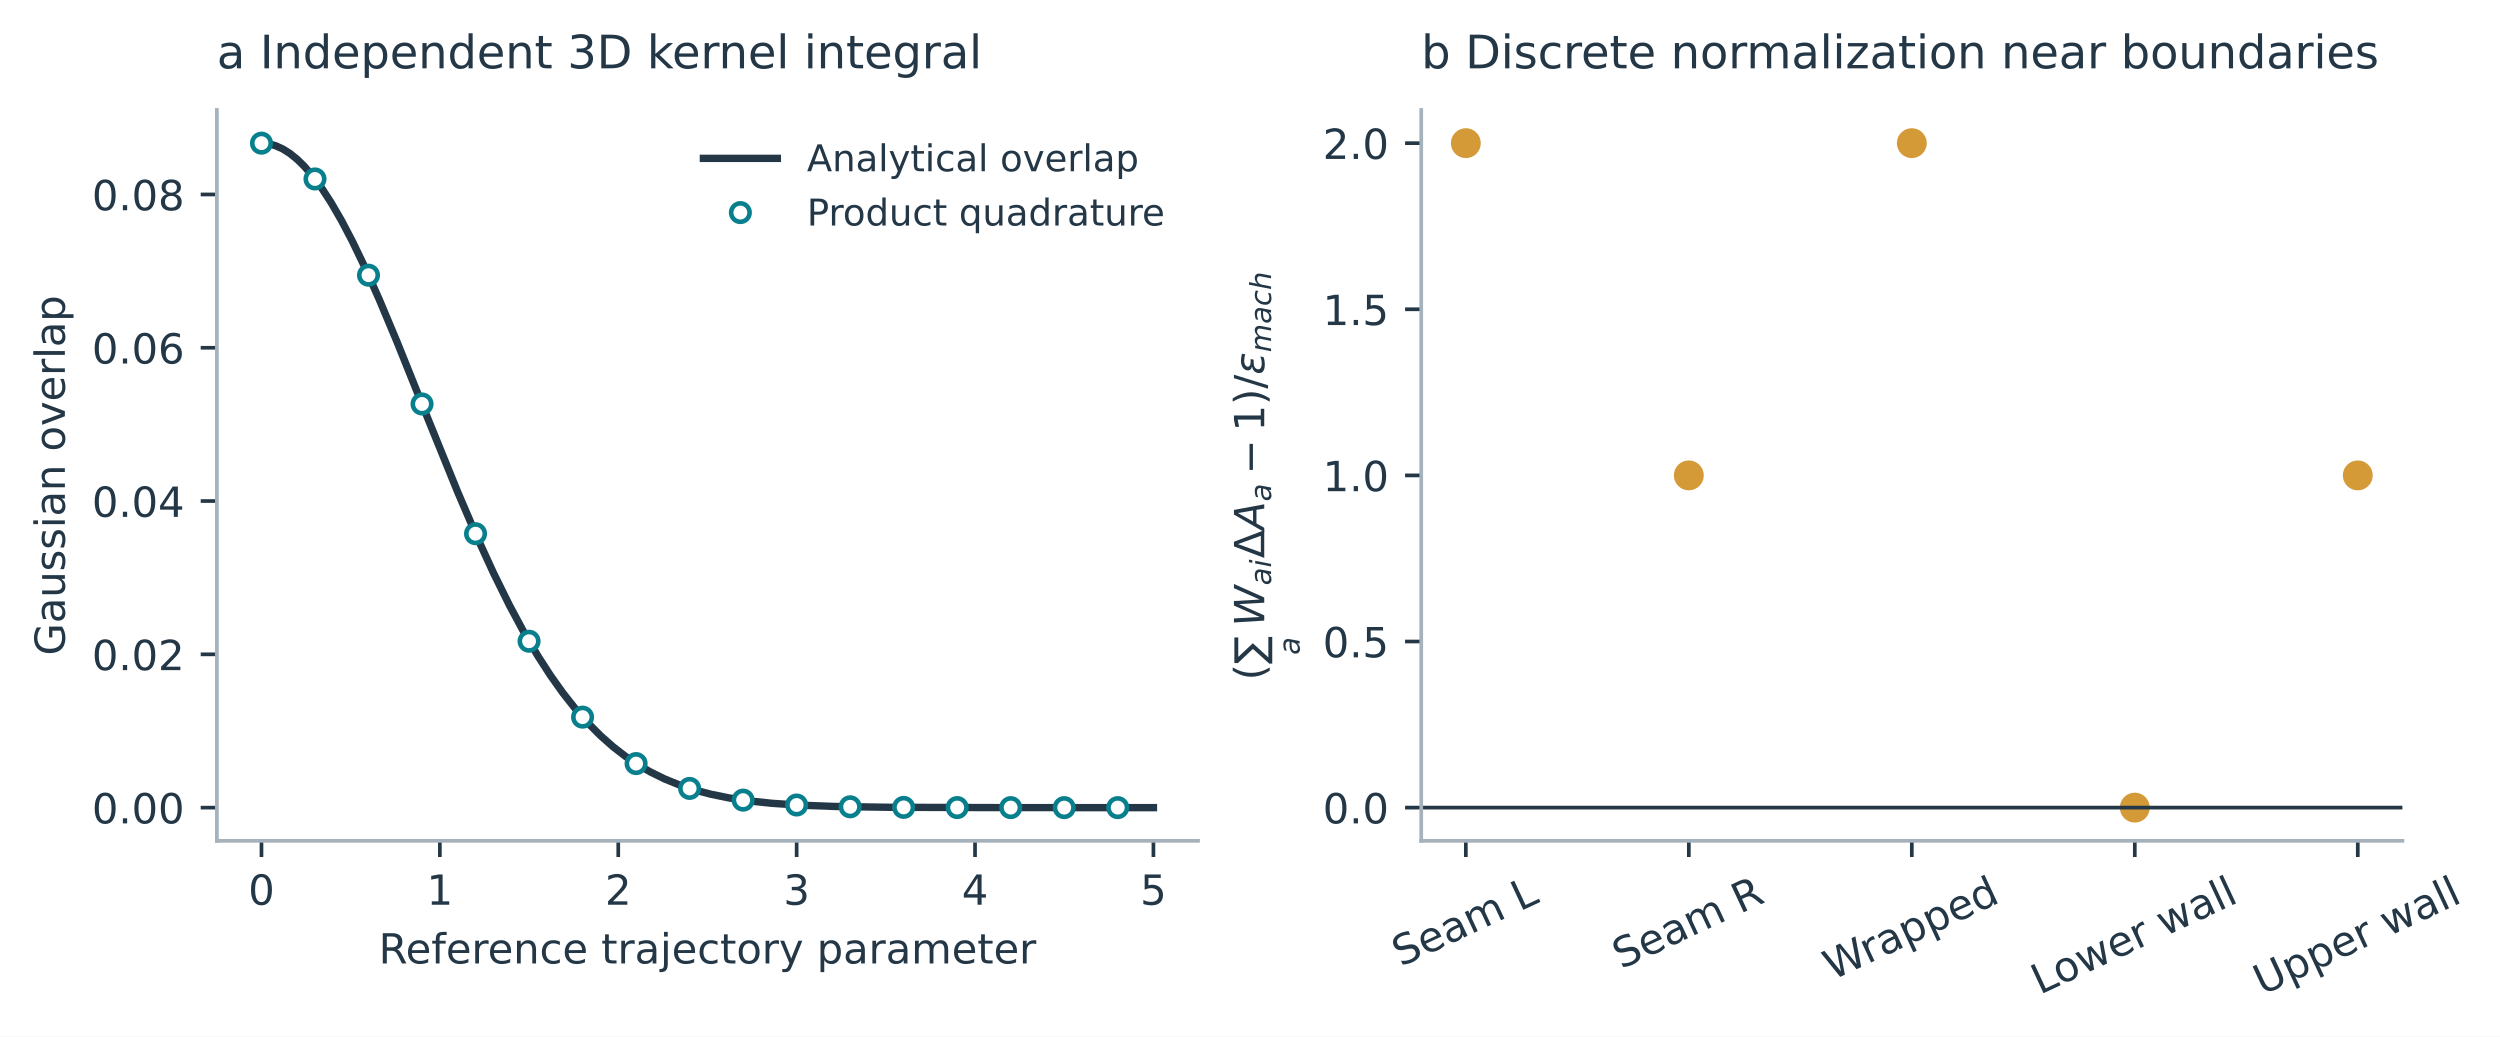
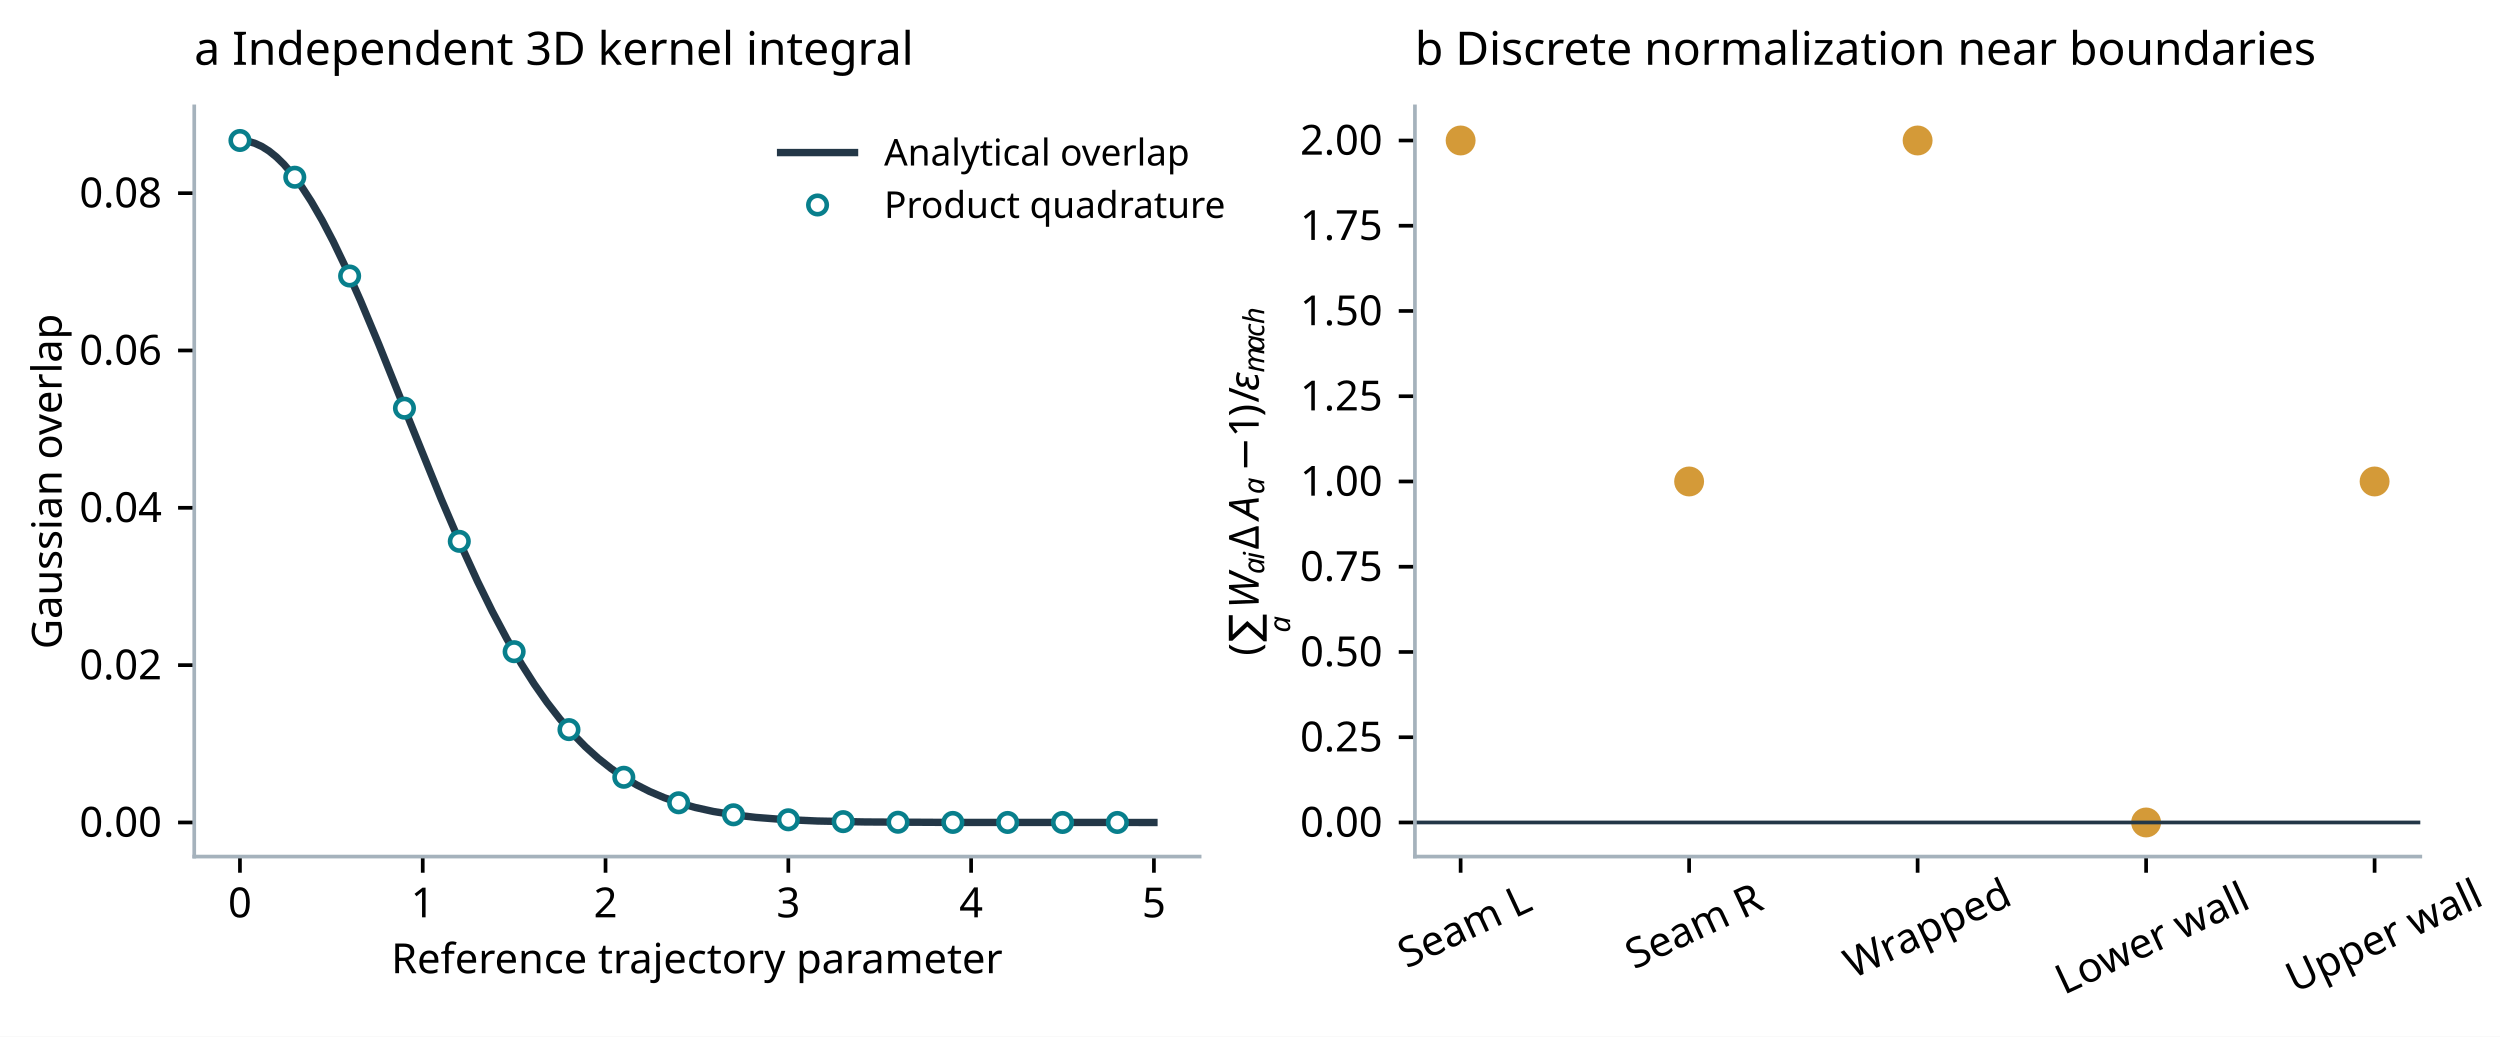
<svg xmlns="http://www.w3.org/2000/svg" xmlns:xlink="http://www.w3.org/1999/xlink" width="541.199pt" height="224.4pt" viewBox="0 0 541.199 224.4" version="1.1">
  <defs>
    <style type="text/css">*{stroke-linejoin: round; stroke-linecap: butt}</style>
  </defs>
  <g id="figure_1">
    <g id="patch_1">
-       <path d="M 0 224.4  L 541.199 224.4  L 541.199 0  L 0 0  z " style="fill: #ffffff" />
+       <path d="M 0 224.4 L 541.199 224.4 L 541.199 0 L 0 0 z " style="fill: #ffffff" />
    </g>
    <g id="axes_1">
      <g id="patch_2">
-         <path d="M 46.949 182.025  L 259.346 182.025  L 259.346 23.798  L 46.949 23.798  z " style="fill: #ffffff" />
+         <path d="M 42.05 185.43 L 259.692 185.43 L 259.692 23.03 L 42.05 23.03 z " style="fill: #ffffff" />
      </g>
      <g id="matplotlib.axis_1">
        <g id="xtick_1">
          <g id="line2d_1">
            <defs>
-               <path id="m72427867be" d="M 0 0  L 0 3.5  " style="stroke: #233747; stroke-width: 0.8" />
+               <path id="m55c3526682" d="M 0 0 L 0 3.5 " style="stroke: #000000; stroke-width: 0.8" />
            </defs>
            <g>
-               <use xlink:href="#m72427867be" x="56.604" y="182.025" style="fill: #233747; stroke: #233747; stroke-width: 0.8" />
+               <use xlink:href="#m55c3526682" x="51.943" y="185.43" style="stroke: #000000; stroke-width: 0.8" />
            </g>
          </g>
          <g id="text_1">
-             <text style="font-size: 9px; font-family: 'DejaVu Sans'; text-anchor: middle; fill: #233747" x="56.604" y="195.863" transform="rotate(-0 56.60378 195.8632)">0</text>
+             <text style="font-size: 9px; font-family: 'STIXGeneral'; text-anchor: middle" x="51.943" y="198.577" transform="rotate(-0 51.94283 198.5771)">0</text>
          </g>
        </g>
        <g id="xtick_2">
          <g id="line2d_2">
            <g>
-               <use xlink:href="#m72427867be" x="95.221" y="182.025" style="fill: #233747; stroke: #233747; stroke-width: 0.8" />
+               <use xlink:href="#m55c3526682" x="91.514" y="185.43" style="stroke: #000000; stroke-width: 0.8" />
            </g>
          </g>
          <g id="text_2">
-             <text style="font-size: 9px; font-family: 'DejaVu Sans'; text-anchor: middle; fill: #233747" x="95.221" y="195.863" transform="rotate(-0 95.22141 195.8632)">1</text>
+             <text style="font-size: 9px; font-family: 'STIXGeneral'; text-anchor: middle" x="91.514" y="198.577" transform="rotate(-0 91.51416 198.5771)">1</text>
          </g>
        </g>
        <g id="xtick_3">
          <g id="line2d_3">
            <g>
-               <use xlink:href="#m72427867be" x="133.839" y="182.025" style="fill: #233747; stroke: #233747; stroke-width: 0.8" />
+               <use xlink:href="#m55c3526682" x="131.085" y="185.43" style="stroke: #000000; stroke-width: 0.8" />
            </g>
          </g>
          <g id="text_3">
-             <text style="font-size: 9px; font-family: 'DejaVu Sans'; text-anchor: middle; fill: #233747" x="133.839" y="195.863" transform="rotate(-0 133.839 195.8632)">2</text>
+             <text style="font-size: 9px; font-family: 'STIXGeneral'; text-anchor: middle" x="131.085" y="198.577" transform="rotate(-0 131.0855 198.5771)">2</text>
          </g>
        </g>
        <g id="xtick_4">
          <g id="line2d_4">
            <g>
-               <use xlink:href="#m72427867be" x="172.457" y="182.025" style="fill: #233747; stroke: #233747; stroke-width: 0.8" />
+               <use xlink:href="#m55c3526682" x="170.657" y="185.43" style="stroke: #000000; stroke-width: 0.8" />
            </g>
          </g>
          <g id="text_4">
-             <text style="font-size: 9px; font-family: 'DejaVu Sans'; text-anchor: middle; fill: #233747" x="172.457" y="195.863" transform="rotate(-0 172.4567 195.8632)">3</text>
+             <text style="font-size: 9px; font-family: 'STIXGeneral'; text-anchor: middle" x="170.657" y="198.577" transform="rotate(-0 170.6568 198.5771)">3</text>
          </g>
        </g>
        <g id="xtick_5">
          <g id="line2d_5">
            <g>
-               <use xlink:href="#m72427867be" x="211.074" y="182.025" style="fill: #233747; stroke: #233747; stroke-width: 0.8" />
+               <use xlink:href="#m55c3526682" x="210.228" y="185.43" style="stroke: #000000; stroke-width: 0.8" />
            </g>
          </g>
          <g id="text_5">
-             <text style="font-size: 9px; font-family: 'DejaVu Sans'; text-anchor: middle; fill: #233747" x="211.074" y="195.863" transform="rotate(-0 211.0743 195.8632)">4</text>
+             <text style="font-size: 9px; font-family: 'STIXGeneral'; text-anchor: middle" x="210.228" y="198.577" transform="rotate(-0 210.2282 198.5771)">4</text>
          </g>
        </g>
        <g id="xtick_6">
          <g id="line2d_6">
            <g>
-               <use xlink:href="#m72427867be" x="249.692" y="182.025" style="fill: #233747; stroke: #233747; stroke-width: 0.8" />
+               <use xlink:href="#m55c3526682" x="249.799" y="185.43" style="stroke: #000000; stroke-width: 0.8" />
            </g>
          </g>
          <g id="text_6">
-             <text style="font-size: 9px; font-family: 'DejaVu Sans'; text-anchor: middle; fill: #233747" x="249.692" y="195.863" transform="rotate(-0 249.6919 195.8632)">5</text>
+             <text style="font-size: 9px; font-family: 'STIXGeneral'; text-anchor: middle" x="249.799" y="198.577" transform="rotate(-0 249.7995 198.5771)">5</text>
          </g>
        </g>
        <g id="text_7">
-           <text style="font-size: 9px; font-family: 'DejaVu Sans'; text-anchor: middle; fill: #233747" x="153.148" y="208.573" transform="rotate(-0 153.1479 208.5735)">Reference trajectory parameter</text>
+           <text style="font-size: 9px; font-family: 'STIXGeneral'; text-anchor: middle" x="150.871" y="210.677" transform="rotate(-0 150.8712 210.6771)">Reference trajectory parameter</text>
        </g>
      </g>
      <g id="matplotlib.axis_2">
        <g id="ytick_1">
          <g id="line2d_7">
            <defs>
-               <path id="mabe0f87cba" d="M 0 0  L -3.5 0  " style="stroke: #233747; stroke-width: 0.8" />
+               <path id="mbe05fef98e" d="M 0 0 L -3.5 0 " style="stroke: #000000; stroke-width: 0.8" />
            </defs>
            <g>
-               <use xlink:href="#mabe0f87cba" x="46.949" y="174.833" style="fill: #233747; stroke: #233747; stroke-width: 0.8" />
+               <use xlink:href="#mbe05fef98e" x="42.05" y="178.049" style="stroke: #000000; stroke-width: 0.8" />
            </g>
          </g>
          <g id="text_8">
-             <text style="font-size: 9px; font-family: 'DejaVu Sans'; text-anchor: end; fill: #233747" x="39.949" y="178.252" transform="rotate(-0 39.94938 178.2518)">0.00</text>
+             <text style="font-size: 9px; font-family: 'STIXGeneral'; text-anchor: end" x="35.05" y="181.122" transform="rotate(-0 35.05 181.1219)">0.00</text>
          </g>
        </g>
        <g id="ytick_2">
          <g id="line2d_8">
            <g>
-               <use xlink:href="#mabe0f87cba" x="46.949" y="141.649" style="fill: #233747; stroke: #233747; stroke-width: 0.8" />
+               <use xlink:href="#mbe05fef98e" x="42.05" y="143.99" style="stroke: #000000; stroke-width: 0.8" />
            </g>
          </g>
          <g id="text_9">
-             <text style="font-size: 9px; font-family: 'DejaVu Sans'; text-anchor: end; fill: #233747" x="39.949" y="145.068" transform="rotate(-0 39.94938 145.0684)">0.02</text>
+             <text style="font-size: 9px; font-family: 'STIXGeneral'; text-anchor: end" x="35.05" y="147.063" transform="rotate(-0 35.05 147.0631)">0.02</text>
          </g>
        </g>
        <g id="ytick_3">
          <g id="line2d_9">
            <g>
-               <use xlink:href="#mabe0f87cba" x="46.949" y="108.466" style="fill: #233747; stroke: #233747; stroke-width: 0.8" />
+               <use xlink:href="#mbe05fef98e" x="42.05" y="109.931" style="stroke: #000000; stroke-width: 0.8" />
            </g>
          </g>
          <g id="text_10">
-             <text style="font-size: 9px; font-family: 'DejaVu Sans'; text-anchor: end; fill: #233747" x="39.949" y="111.885" transform="rotate(-0 39.94938 111.8851)">0.04</text>
+             <text style="font-size: 9px; font-family: 'STIXGeneral'; text-anchor: end" x="35.05" y="113.004" transform="rotate(-0 35.05 113.0042)">0.04</text>
          </g>
        </g>
        <g id="ytick_4">
          <g id="line2d_10">
            <g>
-               <use xlink:href="#mabe0f87cba" x="46.949" y="75.282" style="fill: #233747; stroke: #233747; stroke-width: 0.8" />
+               <use xlink:href="#mbe05fef98e" x="42.05" y="75.872" style="stroke: #000000; stroke-width: 0.8" />
            </g>
          </g>
          <g id="text_11">
-             <text style="font-size: 9px; font-family: 'DejaVu Sans'; text-anchor: end; fill: #233747" x="39.949" y="78.702" transform="rotate(-0 39.94938 78.7017)">0.06</text>
+             <text style="font-size: 9px; font-family: 'STIXGeneral'; text-anchor: end" x="35.05" y="78.945" transform="rotate(-0 35.05 78.94533)">0.06</text>
          </g>
        </g>
        <g id="ytick_5">
          <g id="line2d_11">
            <g>
-               <use xlink:href="#mabe0f87cba" x="46.949" y="42.099" style="fill: #233747; stroke: #233747; stroke-width: 0.8" />
+               <use xlink:href="#mbe05fef98e" x="42.05" y="41.813" style="stroke: #000000; stroke-width: 0.8" />
            </g>
          </g>
          <g id="text_12">
-             <text style="font-size: 9px; font-family: 'DejaVu Sans'; text-anchor: end; fill: #233747" x="39.949" y="45.518" transform="rotate(-0 39.94938 45.51833)">0.08</text>
+             <text style="font-size: 9px; font-family: 'STIXGeneral'; text-anchor: end" x="35.05" y="44.886" transform="rotate(-0 35.05 44.88647)">0.08</text>
          </g>
        </g>
        <g id="text_13">
-           <text style="font-size: 9px; font-family: 'DejaVu Sans'; text-anchor: middle; fill: #233747" x="14.039" y="102.912" transform="rotate(-90 14.03859 102.9115)">Gaussian overlap</text>
+           <text style="font-size: 9px; font-family: 'STIXGeneral'; text-anchor: middle" x="13.347" y="104.23" transform="rotate(-90 13.34672 104.23)">Gaussian overlap</text>
        </g>
      </g>
      <g id="line2d_12">
-         <path d="M 56.604 30.991  L 58.148 31.132  L 59.693 31.556  L 61.238 32.26  L 62.783 33.239  L 64.327 34.488  L 65.872 36  L 67.803 38.246  L 69.734 40.868  L 71.665 43.843  L 73.982 47.844  L 76.299 52.266  L 79.002 57.888  L 82.091 64.813  L 85.953 74.019  L 92.518 90.356  L 99.083 106.52  L 103.331 116.408  L 106.807 123.991  L 110.282 131.028  L 113.372 136.781  L 116.461 142.038  L 119.164 146.224  L 121.868 150.026  L 124.571 153.452  L 127.274 156.515  L 129.977 159.234  L 132.681 161.629  L 135.384 163.724  L 138.087 165.542  L 140.79 167.11  L 143.88 168.626  L 146.969 169.884  L 150.445 171.033  L 153.92 171.944  L 157.782 172.727  L 162.03 173.367  L 167.05 173.895  L 173.229 174.307  L 180.953 174.589  L 192.538 174.762  L 215.322 174.828  L 249.692 174.832  L 249.692 174.832  " clip-path="url(#p60a189a005)" style="fill: none; stroke: #233747; stroke-width: 1.6; stroke-linecap: square" />
+         <path d="M 51.943 30.412 L 53.526 30.557 L 55.109 30.992 L 56.691 31.714 L 58.274 32.719 L 59.857 34.001 L 61.44 35.553 L 63.419 37.858 L 65.397 40.549 L 67.376 43.603 L 69.75 47.709 L 72.124 52.248 L 74.894 58.019 L 78.06 65.127 L 82.017 74.576 L 88.744 91.344 L 95.471 107.933 L 99.824 118.083 L 103.386 125.866 L 106.551 132.316 L 109.717 138.283 L 112.883 143.743 L 115.653 148.096 L 118.423 152.054 L 121.193 155.624 L 123.963 158.821 L 126.733 161.661 L 129.503 164.165 L 132.273 166.358 L 135.043 168.263 L 137.813 169.907 L 140.583 171.316 L 143.748 172.67 L 146.914 173.785 L 150.475 174.796 L 154.433 175.67 L 158.785 176.386 L 163.534 176.942 L 169.47 177.4 L 176.988 177.732 L 187.277 177.938 L 205.084 178.034 L 249.799 178.049 L 249.799 178.049 " clip-path="url(#p68a9c82124)" style="fill: none; stroke: #233747; stroke-width: 1.6; stroke-linecap: square" />
      </g>
      <g id="line2d_13">
        <defs>
-           <path id="m95adef9aff" d="M 0 2  C 0.53 2 1.039 1.789 1.414 1.414  C 1.789 1.039 2 0.53 2 0  C 2 -0.53 1.789 -1.039 1.414 -1.414  C 1.039 -1.789 0.53 -2 0 -2  C -0.53 -2 -1.039 -1.789 -1.414 -1.414  C -1.789 -1.039 -2 -0.53 -2 0  C -2 0.53 -1.789 1.039 -1.414 1.414  C -1.039 1.789 -0.53 2 0 2  z " style="stroke: #087f8c" />
+           <path id="mf6d012a0d2" d="M 0 2 C 0.53 2 1.039 1.789 1.414 1.414 C 1.789 1.039 2 0.53 2 0 C 2 -0.53 1.789 -1.039 1.414 -1.414 C 1.039 -1.789 0.53 -2 0 -2 C -0.53 -2 -1.039 -1.789 -1.414 -1.414 C -1.789 -1.039 -2 -0.53 -2 0 C -2 0.53 -1.789 1.039 -1.414 1.414 C -1.039 1.789 -0.53 2 0 2 z " style="stroke: #087f8c" />
        </defs>
-         <g clip-path="url(#p60a189a005)">
-           <use xlink:href="#m95adef9aff" x="56.604" y="30.991" style="fill: #ffffff; stroke: #087f8c" />
-           <use xlink:href="#m95adef9aff" x="68.189" y="38.741" style="fill: #ffffff; stroke: #087f8c" />
-           <use xlink:href="#m95adef9aff" x="79.774" y="59.574" style="fill: #ffffff; stroke: #087f8c" />
-           <use xlink:href="#m95adef9aff" x="91.36" y="87.454" style="fill: #ffffff; stroke: #087f8c" />
-           <use xlink:href="#m95adef9aff" x="102.945" y="115.535" style="fill: #ffffff; stroke: #087f8c" />
-           <use xlink:href="#m95adef9aff" x="114.53" y="138.812" style="fill: #ffffff; stroke: #087f8c" />
-           <use xlink:href="#m95adef9aff" x="126.116" y="155.245" style="fill: #ffffff; stroke: #087f8c" />
-           <use xlink:href="#m95adef9aff" x="137.701" y="165.298" style="fill: #ffffff; stroke: #087f8c" />
-           <use xlink:href="#m95adef9aff" x="149.286" y="170.678" style="fill: #ffffff; stroke: #087f8c" />
-           <use xlink:href="#m95adef9aff" x="160.871" y="173.212" style="fill: #ffffff; stroke: #087f8c" />
-           <use xlink:href="#m95adef9aff" x="172.457" y="174.267" style="fill: #ffffff; stroke: #087f8c" />
-           <use xlink:href="#m95adef9aff" x="184.042" y="174.656" style="fill: #ffffff; stroke: #087f8c" />
-           <use xlink:href="#m95adef9aff" x="195.627" y="174.783" style="fill: #ffffff; stroke: #087f8c" />
-           <use xlink:href="#m95adef9aff" x="207.213" y="174.82" style="fill: #ffffff; stroke: #087f8c" />
-           <use xlink:href="#m95adef9aff" x="218.798" y="174.83" style="fill: #ffffff; stroke: #087f8c" />
-           <use xlink:href="#m95adef9aff" x="230.383" y="174.832" style="fill: #ffffff; stroke: #087f8c" />
-           <use xlink:href="#m95adef9aff" x="241.968" y="174.832" style="fill: #ffffff; stroke: #087f8c" />
+         <g clip-path="url(#p68a9c82124)">
+           <use xlink:href="#mf6d012a0d2" x="51.943" y="30.412" style="fill: #ffffff; stroke: #087f8c" />
+           <use xlink:href="#mf6d012a0d2" x="63.814" y="38.366" style="fill: #ffffff; stroke: #087f8c" />
+           <use xlink:href="#mf6d012a0d2" x="75.686" y="59.749" style="fill: #ffffff; stroke: #087f8c" />
+           <use xlink:href="#mf6d012a0d2" x="87.557" y="88.364" style="fill: #ffffff; stroke: #087f8c" />
+           <use xlink:href="#mf6d012a0d2" x="99.428" y="117.187" style="fill: #ffffff; stroke: #087f8c" />
+           <use xlink:href="#mf6d012a0d2" x="111.3" y="141.077" style="fill: #ffffff; stroke: #087f8c" />
+           <use xlink:href="#mf6d012a0d2" x="123.171" y="157.945" style="fill: #ffffff; stroke: #087f8c" />
+           <use xlink:href="#mf6d012a0d2" x="135.043" y="168.263" style="fill: #ffffff; stroke: #087f8c" />
+           <use xlink:href="#mf6d012a0d2" x="146.914" y="173.785" style="fill: #ffffff; stroke: #087f8c" />
+           <use xlink:href="#mf6d012a0d2" x="158.785" y="176.386" style="fill: #ffffff; stroke: #087f8c" />
+           <use xlink:href="#mf6d012a0d2" x="170.657" y="177.468" style="fill: #ffffff; stroke: #087f8c" />
+           <use xlink:href="#mf6d012a0d2" x="182.528" y="177.867" style="fill: #ffffff; stroke: #087f8c" />
+           <use xlink:href="#mf6d012a0d2" x="194.4" y="177.998" style="fill: #ffffff; stroke: #087f8c" />
+           <use xlink:href="#mf6d012a0d2" x="206.271" y="178.036" style="fill: #ffffff; stroke: #087f8c" />
+           <use xlink:href="#mf6d012a0d2" x="218.142" y="178.046" style="fill: #ffffff; stroke: #087f8c" />
+           <use xlink:href="#mf6d012a0d2" x="230.014" y="178.048" style="fill: #ffffff; stroke: #087f8c" />
+           <use xlink:href="#mf6d012a0d2" x="241.885" y="178.048" style="fill: #ffffff; stroke: #087f8c" />
        </g>
      </g>
      <g id="patch_3">
-         <path d="M 46.949 182.025  L 46.949 23.798  " style="fill: none; stroke: #a5b2bc; stroke-width: 0.8; stroke-linejoin: miter; stroke-linecap: square" />
+         <path d="M 42.05 185.43 L 42.05 23.03 " style="fill: none; stroke: #a5b2bc; stroke-width: 0.8; stroke-linejoin: miter; stroke-linecap: square" />
      </g>
      <g id="patch_4">
-         <path d="M 46.949 182.025  L 259.346 182.025  " style="fill: none; stroke: #a5b2bc; stroke-width: 0.8; stroke-linejoin: miter; stroke-linecap: square" />
+         <path d="M 42.05 185.43 L 259.692 185.43 " style="fill: none; stroke: #a5b2bc; stroke-width: 0.8; stroke-linejoin: miter; stroke-linecap: square" />
      </g>
      <g id="text_14">
-         <text style="font-weight: 500; font-size: 10px; font-family: 'DejaVu Sans'; text-anchor: start; fill: #233747" x="46.949" y="14.798" transform="rotate(-0 46.94938 14.79844)">a  Independent 3D kernel integral</text>
+         <text style="font-weight: 500; font-size: 10px; font-family: 'STIXGeneral'; text-anchor: start" x="42.05" y="14.03" transform="rotate(-0 42.05 14.02969)">a  Independent 3D kernel integral</text>
      </g>
      <g id="legend_1">
        <g id="line2d_14">
-           <path d="M 152.274 34.277  L 160.274 34.277  L 168.274 34.277  " style="fill: none; stroke: #233747; stroke-width: 1.6; stroke-linecap: square" />
+           <path d="M 168.987 33.03 L 176.987 33.03 L 184.987 33.03 " style="fill: none; stroke: #233747; stroke-width: 1.6; stroke-linecap: square" />
        </g>
        <g id="text_15">
-           <text style="font-size: 8px; font-family: 'DejaVu Sans'; text-anchor: start; fill: #233747" x="174.674" y="37.077" transform="rotate(-0 174.6738 37.07719)">Analytical overlap</text>
+           <text style="font-size: 8px; font-family: 'STIXGeneral'; text-anchor: start" x="191.387" y="35.83" transform="rotate(-0 191.3873 35.82969)">Analytical overlap</text>
        </g>
        <g id="line2d_15">
          <g>
-             <use xlink:href="#m95adef9aff" x="160.274" y="46.02" style="fill: #ffffff; stroke: #087f8c" />
+             <use xlink:href="#mf6d012a0d2" x="176.987" y="44.373" style="fill: #ffffff; stroke: #087f8c" />
          </g>
        </g>
        <g id="text_16">
-           <text style="font-size: 8px; font-family: 'DejaVu Sans'; text-anchor: start; fill: #233747" x="174.674" y="48.82" transform="rotate(-0 174.6738 48.81969)">Product quadrature</text>
+           <text style="font-size: 8px; font-family: 'STIXGeneral'; text-anchor: start" x="191.387" y="47.173" transform="rotate(-0 191.3873 47.17344)">Product quadrature</text>
        </g>
      </g>
    </g>
    <g id="axes_2">
      <g id="patch_5">
-         <path d="M 307.67 182.025  L 520.067 182.025  L 520.067 23.798  L 307.67 23.798  z " style="fill: #ffffff" />
+         <path d="M 306.303 185.43 L 523.945 185.43 L 523.945 23.03 L 306.303 23.03 z " style="fill: #ffffff" />
      </g>
      <g id="PathCollection_1">
        <defs>
-           <path id="m8dbb7ccd5b" d="M 0 2.739  C 0.726 2.739 1.423 2.45 1.936 1.936  C 2.45 1.423 2.739 0.726 2.739 0  C 2.739 -0.726 2.45 -1.423 1.936 -1.936  C 1.423 -2.45 0.726 -2.739 0 -2.739  C -0.726 -2.739 -1.423 -2.45 -1.936 -1.936  C -2.45 -1.423 -2.739 -0.726 -2.739 0  C -2.739 0.726 -2.45 1.423 -1.936 1.936  C -1.423 2.45 -0.726 2.739 0 2.739  z " style="stroke: #d49a38" />
+           <path id="m47a887cc1a" d="M 0 2.739 C 0.726 2.739 1.423 2.45 1.936 1.936 C 2.45 1.423 2.739 0.726 2.739 0 C 2.739 -0.726 2.45 -1.423 1.936 -1.936 C 1.423 -2.45 0.726 -2.739 0 -2.739 C -0.726 -2.739 -1.423 -2.45 -1.936 -1.936 C -2.45 -1.423 -2.739 -0.726 -2.739 0 C -2.739 0.726 -2.45 1.423 -1.936 1.936 C -1.423 2.45 -0.726 2.739 0 2.739 z " style="stroke: #d49a38" />
        </defs>
-         <g clip-path="url(#p2b1b3ffb8c)">
-           <use xlink:href="#m8dbb7ccd5b" x="317.324" y="30.991" style="fill: #d49a38; stroke: #d49a38" />
-           <use xlink:href="#m8dbb7ccd5b" x="365.596" y="102.912" style="fill: #d49a38; stroke: #d49a38" />
-           <use xlink:href="#m8dbb7ccd5b" x="413.868" y="30.991" style="fill: #d49a38; stroke: #d49a38" />
-           <use xlink:href="#m8dbb7ccd5b" x="462.14" y="174.832" style="fill: #d49a38; stroke: #d49a38" />
-           <use xlink:href="#m8dbb7ccd5b" x="510.412" y="102.912" style="fill: #d49a38; stroke: #d49a38" />
+         <g clip-path="url(#p7acc1a57f8)">
+           <use xlink:href="#m47a887cc1a" x="316.196" y="30.412" style="fill: #d49a38; stroke: #d49a38" />
+           <use xlink:href="#m47a887cc1a" x="365.66" y="104.23" style="fill: #d49a38; stroke: #d49a38" />
+           <use xlink:href="#m47a887cc1a" x="415.124" y="30.412" style="fill: #d49a38; stroke: #d49a38" />
+           <use xlink:href="#m47a887cc1a" x="464.588" y="178.049" style="fill: #d49a38; stroke: #d49a38" />
+           <use xlink:href="#m47a887cc1a" x="514.052" y="104.23" style="fill: #d49a38; stroke: #d49a38" />
        </g>
      </g>
      <g id="matplotlib.axis_3">
        <g id="xtick_7">
          <g id="line2d_16">
            <g>
-               <use xlink:href="#m72427867be" x="317.324" y="182.025" style="fill: #233747; stroke: #233747; stroke-width: 0.8" />
+               <use xlink:href="#m55c3526682" x="316.196" y="185.43" style="stroke: #000000; stroke-width: 0.8" />
            </g>
          </g>
          <g id="text_17">
-             <text style="font-size: 9px; font-family: 'DejaVu Sans'; fill: #233747" transform="translate(303.2345 209.3414) rotate(-25)">Seam L</text>
+             <text style="font-size: 9px; font-family: 'STIXGeneral'" transform="translate(304.5082 209.7275) rotate(-25)">Seam L</text>
          </g>
        </g>
        <g id="xtick_8">
          <g id="line2d_17">
            <g>
-               <use xlink:href="#m72427867be" x="365.596" y="182.025" style="fill: #233747; stroke: #233747; stroke-width: 0.8" />
+               <use xlink:href="#m55c3526682" x="365.66" y="185.43" style="stroke: #000000; stroke-width: 0.8" />
            </g>
          </g>
          <g id="text_18">
-             <text style="font-size: 9px; font-family: 'DejaVu Sans'; fill: #233747" transform="translate(350.9451 209.865) rotate(-25)">Seam R</text>
+             <text style="font-size: 9px; font-family: 'STIXGeneral'" transform="translate(353.7436 209.9408) rotate(-25)">Seam R</text>
          </g>
        </g>
        <g id="xtick_9">
          <g id="line2d_18">
            <g>
-               <use xlink:href="#m72427867be" x="413.868" y="182.025" style="fill: #233747; stroke: #233747; stroke-width: 0.8" />
+               <use xlink:href="#m55c3526682" x="415.124" y="185.43" style="stroke: #000000; stroke-width: 0.8" />
            </g>
          </g>
          <g id="text_19">
-             <text style="font-size: 9px; font-family: 'DejaVu Sans'; fill: #233747" transform="translate(396.6159 212.2909) rotate(-25)">Wrapped</text>
+             <text style="font-size: 9px; font-family: 'STIXGeneral'" transform="translate(401.0622 211.9419) rotate(-25)">Wrapped</text>
          </g>
        </g>
        <g id="xtick_10">
          <g id="line2d_19">
            <g>
-               <use xlink:href="#m72427867be" x="462.14" y="182.025" style="fill: #233747; stroke: #233747; stroke-width: 0.8" />
+               <use xlink:href="#m55c3526682" x="464.588" y="185.43" style="stroke: #000000; stroke-width: 0.8" />
            </g>
          </g>
          <g id="text_20">
-             <text style="font-size: 9px; font-family: 'DejaVu Sans'; fill: #233747" transform="translate(441.5749 215.3807) rotate(-25)">Lower wall</text>
+             <text style="font-size: 9px; font-family: 'STIXGeneral'" transform="translate(446.787 215.4292) rotate(-25)">Lower wall</text>
          </g>
        </g>
        <g id="xtick_11">
          <g id="line2d_20">
            <g>
-               <use xlink:href="#m72427867be" x="510.412" y="182.025" style="fill: #233747; stroke: #233747; stroke-width: 0.8" />
+               <use xlink:href="#m55c3526682" x="514.052" y="185.43" style="stroke: #000000; stroke-width: 0.8" />
            </g>
          </g>
          <g id="text_21">
-             <text style="font-size: 9px; font-family: 'DejaVu Sans'; fill: #233747" transform="translate(489.7157 215.5032) rotate(-25)">Upper wall</text>
+             <text style="font-size: 9px; font-family: 'STIXGeneral'" transform="translate(496.7036 215.0073) rotate(-25)">Upper wall</text>
          </g>
        </g>
      </g>
      <g id="matplotlib.axis_4">
        <g id="ytick_6">
          <g id="line2d_21">
            <g>
-               <use xlink:href="#mabe0f87cba" x="307.67" y="174.832" style="fill: #233747; stroke: #233747; stroke-width: 0.8" />
+               <use xlink:href="#mbe05fef98e" x="306.303" y="178.049" style="stroke: #000000; stroke-width: 0.8" />
            </g>
          </g>
          <g id="text_22">
-             <text style="font-size: 9px; font-family: 'DejaVu Sans'; text-anchor: end; fill: #233747" x="300.67" y="178.252" transform="rotate(-0 300.6696 178.2518)">0.0</text>
+             <text style="font-size: 9px; font-family: 'STIXGeneral'; text-anchor: end" x="299.303" y="181.122" transform="rotate(-0 299.3028 181.1219)">0.00</text>
          </g>
        </g>
        <g id="ytick_7">
          <g id="line2d_22">
            <g>
-               <use xlink:href="#mabe0f87cba" x="307.67" y="138.872" style="fill: #233747; stroke: #233747; stroke-width: 0.8" />
+               <use xlink:href="#mbe05fef98e" x="306.303" y="159.594" style="stroke: #000000; stroke-width: 0.8" />
            </g>
          </g>
          <g id="text_23">
-             <text style="font-size: 9px; font-family: 'DejaVu Sans'; text-anchor: end; fill: #233747" x="300.67" y="142.291" transform="rotate(-0 300.6696 142.2913)">0.5</text>
+             <text style="font-size: 9px; font-family: 'STIXGeneral'; text-anchor: end" x="299.303" y="162.667" transform="rotate(-0 299.3028 162.6673)">0.25</text>
          </g>
        </g>
        <g id="ytick_8">
          <g id="line2d_23">
            <g>
-               <use xlink:href="#mabe0f87cba" x="307.67" y="102.912" style="fill: #233747; stroke: #233747; stroke-width: 0.8" />
+               <use xlink:href="#mbe05fef98e" x="306.303" y="141.139" style="stroke: #000000; stroke-width: 0.8" />
            </g>
          </g>
          <g id="text_24">
-             <text style="font-size: 9px; font-family: 'DejaVu Sans'; text-anchor: end; fill: #233747" x="300.67" y="106.331" transform="rotate(-0 300.6696 106.3308)">1.0</text>
+             <text style="font-size: 9px; font-family: 'STIXGeneral'; text-anchor: end" x="299.303" y="144.213" transform="rotate(-0 299.3028 144.2126)">0.50</text>
          </g>
        </g>
        <g id="ytick_9">
          <g id="line2d_24">
            <g>
-               <use xlink:href="#mabe0f87cba" x="307.67" y="66.951" style="fill: #233747; stroke: #233747; stroke-width: 0.8" />
+               <use xlink:href="#mbe05fef98e" x="306.303" y="122.685" style="stroke: #000000; stroke-width: 0.8" />
            </g>
          </g>
          <g id="text_25">
-             <text style="font-size: 9px; font-family: 'DejaVu Sans'; text-anchor: end; fill: #233747" x="300.67" y="70.37" transform="rotate(-0 300.6696 70.37032)">1.5</text>
+             <text style="font-size: 9px; font-family: 'STIXGeneral'; text-anchor: end" x="299.303" y="125.758" transform="rotate(-0 299.3028 125.758)">0.75</text>
          </g>
        </g>
        <g id="ytick_10">
          <g id="line2d_25">
            <g>
-               <use xlink:href="#mabe0f87cba" x="307.67" y="30.991" style="fill: #233747; stroke: #233747; stroke-width: 0.8" />
+               <use xlink:href="#mbe05fef98e" x="306.303" y="104.23" style="stroke: #000000; stroke-width: 0.8" />
            </g>
          </g>
          <g id="text_26">
-             <text style="font-size: 9px; font-family: 'DejaVu Sans'; text-anchor: end; fill: #233747" x="300.67" y="34.41" transform="rotate(-0 300.6696 34.40983)">2.0</text>
-           </g>
-         </g>
-         <g id="text_27">
-           <g style="fill: #233747" transform="translate(274.5268 147.2815) rotate(-90)">
+             <text style="font-size: 9px; font-family: 'STIXGeneral'; text-anchor: end" x="299.303" y="107.303" transform="rotate(-0 299.3028 107.3034)">1.00</text>
+           </g>
+         </g>
+         <g id="ytick_11">
+           <g id="line2d_26">
+             <g>
+               <use xlink:href="#mbe05fef98e" x="306.303" y="85.775" style="stroke: #000000; stroke-width: 0.8" />
+             </g>
+           </g>
+           <g id="text_27">
+             <text style="font-size: 9px; font-family: 'STIXGeneral'; text-anchor: end" x="299.303" y="88.849" transform="rotate(-0 299.3028 88.84877)">1.25</text>
+           </g>
+         </g>
+         <g id="ytick_12">
+           <g id="line2d_27">
+             <g>
+               <use xlink:href="#mbe05fef98e" x="306.303" y="67.321" style="stroke: #000000; stroke-width: 0.8" />
+             </g>
+           </g>
+           <g id="text_28">
+             <text style="font-size: 9px; font-family: 'STIXGeneral'; text-anchor: end" x="299.303" y="70.394" transform="rotate(-0 299.3028 70.39414)">1.50</text>
+           </g>
+         </g>
+         <g id="ytick_13">
+           <g id="line2d_28">
+             <g>
+               <use xlink:href="#mbe05fef98e" x="306.303" y="48.866" style="stroke: #000000; stroke-width: 0.8" />
+             </g>
+           </g>
+           <g id="text_29">
+             <text style="font-size: 9px; font-family: 'STIXGeneral'; text-anchor: end" x="299.303" y="51.94" transform="rotate(-0 299.3028 51.93952)">1.75</text>
+           </g>
+         </g>
+         <g id="ytick_14">
+           <g id="line2d_29">
+             <g>
+               <use xlink:href="#mbe05fef98e" x="306.303" y="30.412" style="stroke: #000000; stroke-width: 0.8" />
+             </g>
+           </g>
+           <g id="text_30">
+             <text style="font-size: 9px; font-family: 'STIXGeneral'; text-anchor: end" x="299.303" y="33.485" transform="rotate(-0 299.3028 33.4849)">2.00</text>
+           </g>
+         </g>
+         <g id="text_31">
+           <g transform="translate(272.6228 141.94) rotate(-90)">
            <text>
-               <tspan x="0" y="-0.844" style="font-size: 9px; font-family: 'DejaVu Sans'; fill: #233747">(</tspan>
-               <tspan x="26.423" y="-0.844" style="font-size: 9px; font-family: 'DejaVu Sans'; fill: #233747">Δ</tspan>
-               <tspan x="44.597" y="-0.844" style="font-size: 9px; font-family: 'DejaVu Sans'; fill: #233747">−</tspan>
-               <tspan x="53.891" y="-0.844" style="font-size: 9px; font-family: 'DejaVu Sans'; fill: #233747">1</tspan>
-               <tspan x="59.618" y="-0.844" style="font-size: 9px; font-family: 'DejaVu Sans'; fill: #233747">)</tspan>
-               <tspan x="63.129" y="-0.844" style="font-size: 9px; font-family: 'DejaVu Sans'; fill: #233747">/</tspan>
-               <tspan x="3.511" y="-0.844" style="font-size: 9px; font-family: 'DejaVu Sans Display'; fill: #233747">∑</tspan>
-               <tspan x="5.511" y="6.814" style="font-style: oblique; font-size: 6.3px; font-family: 'DejaVu Sans'; fill: #233747">a</tspan>
-               <tspan x="20.566" y="0.633" style="font-style: oblique; font-size: 6.3px; font-family: 'DejaVu Sans'; fill: #233747">a</tspan>
-               <tspan x="24.427" y="0.633" style="font-style: oblique; font-size: 6.3px; font-family: 'DejaVu Sans'; fill: #233747">i</tspan>
-               <tspan x="38.737" y="0.633" style="font-style: oblique; font-size: 6.3px; font-family: 'DejaVu Sans'; fill: #233747">a</tspan>
-               <tspan x="71.026" y="0.633" style="font-style: oblique; font-size: 6.3px; font-family: 'DejaVu Sans'; fill: #233747">m</tspan>
-               <tspan x="77.163" y="0.633" style="font-style: oblique; font-size: 6.3px; font-family: 'DejaVu Sans'; fill: #233747">a</tspan>
-               <tspan x="81.023" y="0.633" style="font-style: oblique; font-size: 6.3px; font-family: 'DejaVu Sans'; fill: #233747">c</tspan>
-               <tspan x="84.487" y="0.633" style="font-style: oblique; font-size: 6.3px; font-family: 'DejaVu Sans'; fill: #233747">h</tspan>
-               <tspan x="11.667" y="-0.844" style="font-style: oblique; font-size: 9px; font-family: 'DejaVu Sans'; fill: #233747">W</tspan>
-               <tspan x="32.58" y="-0.844" style="font-style: oblique; font-size: 9px; font-family: 'DejaVu Sans'; fill: #233747">A</tspan>
-               <tspan x="66.161" y="-0.844" style="font-style: oblique; font-size: 9px; font-family: 'DejaVu Sans'; fill: #233747">ε</tspan>
+               <tspan x="0" y="-0.141" style="font-size: 9px; font-family: 'STIXGeneral'">(</tspan>
+               <tspan x="2.997" y="-0.141" style="font-size: 9px; font-family: 'STIXGeneral'">∑</tspan>
+               <tspan x="22.97" y="-0.141" style="font-size: 9px; font-family: 'STIXGeneral'">Δ</tspan>
+               <tspan x="39.82" y="-0.141" style="font-size: 9px; font-family: 'STIXGeneral'">−</tspan>
+               <tspan x="47.285" y="-0.141" style="font-size: 9px; font-family: 'STIXGeneral'">1</tspan>
+               <tspan x="51.785" y="-0.141" style="font-size: 9px; font-family: 'STIXGeneral'">)</tspan>
+               <tspan x="54.782" y="-0.141" style="font-size: 9px; font-family: 'STIXGeneral'">/</tspan>
+               <tspan x="4.997" y="6.653" style="font-style: italic; font-size: 6.3px; font-family: 'STIXGeneral'">a</tspan>
+               <tspan x="17.666" y="1.05" style="font-style: italic; font-size: 6.3px; font-family: 'STIXGeneral'">a</tspan>
+               <tspan x="20.822" y="1.05" style="font-style: italic; font-size: 6.3px; font-family: 'STIXGeneral'">i</tspan>
+               <tspan x="34.967" y="1.05" style="font-style: italic; font-size: 6.3px; font-family: 'STIXGeneral'">a</tspan>
+               <tspan x="61.28" y="1.05" style="font-style: italic; font-size: 6.3px; font-family: 'STIXGeneral'">m</tspan>
+               <tspan x="65.828" y="1.05" style="font-style: italic; font-size: 6.3px; font-family: 'STIXGeneral'">a</tspan>
+               <tspan x="68.985" y="1.05" style="font-style: italic; font-size: 6.3px; font-family: 'STIXGeneral'">c</tspan>
+               <tspan x="71.782" y="1.05" style="font-style: italic; font-size: 6.3px; font-family: 'STIXGeneral'">h</tspan>
+               <tspan x="10.169" y="-0.141" style="font-style: italic; font-size: 9px; font-family: 'STIXGeneral'">W</tspan>
+               <tspan x="29.468" y="-0.141" style="font-style: italic; font-size: 9px; font-family: 'STIXGeneral'">A</tspan>
+               <tspan x="57.284" y="-0.141" style="font-style: italic; font-size: 9px; font-family: 'STIXGeneral'">ε</tspan>
            </text>
          </g>
        </g>
      </g>
-       <g id="line2d_26">
-         <path d="M 307.67 174.832  L 520.067 174.832  " clip-path="url(#p2b1b3ffb8c)" style="fill: none; stroke: #233747; stroke-width: 0.8; stroke-linecap: square" />
+       <g id="line2d_30">
+         <path d="M 306.303 178.049 L 523.945 178.049 " clip-path="url(#p7acc1a57f8)" style="fill: none; stroke: #233747; stroke-width: 0.8; stroke-linecap: square" />
      </g>
      <g id="patch_6">
-         <path d="M 307.67 182.025  L 307.67 23.798  " style="fill: none; stroke: #a5b2bc; stroke-width: 0.8; stroke-linejoin: miter; stroke-linecap: square" />
+         <path d="M 306.303 185.43 L 306.303 23.03 " style="fill: none; stroke: #a5b2bc; stroke-width: 0.8; stroke-linejoin: miter; stroke-linecap: square" />
      </g>
      <g id="patch_7">
-         <path d="M 307.67 182.025  L 520.067 182.025  " style="fill: none; stroke: #a5b2bc; stroke-width: 0.8; stroke-linejoin: miter; stroke-linecap: square" />
-       </g>
-       <g id="text_28">
-         <text style="font-weight: 500; font-size: 10px; font-family: 'DejaVu Sans'; text-anchor: start; fill: #233747" x="307.67" y="14.798" transform="rotate(-0 307.6696 14.79844)">b  Discrete normalization near boundaries</text>
+         <path d="M 306.303 185.43 L 523.945 185.43 " style="fill: none; stroke: #a5b2bc; stroke-width: 0.8; stroke-linejoin: miter; stroke-linecap: square" />
+       </g>
+       <g id="text_32">
+         <text style="font-weight: 500; font-size: 10px; font-family: 'STIXGeneral'; text-anchor: start" x="306.303" y="14.03" transform="rotate(-0 306.3028 14.02969)">b  Discrete normalization near boundaries</text>
      </g>
    </g>
  </g>
  <defs>
-     <clipPath id="p60a189a005">
-       <rect x="46.949" y="23.798" width="212.397" height="158.226" />
+     <clipPath id="p68a9c82124">
+       <rect x="42.05" y="23.03" width="217.642" height="162.401" />
    </clipPath>
-     <clipPath id="p2b1b3ffb8c">
-       <rect x="307.67" y="23.798" width="212.397" height="158.226" />
+     <clipPath id="p7acc1a57f8">
+       <rect x="306.303" y="23.03" width="217.642" height="162.401" />
    </clipPath>
  </defs>
</svg>
